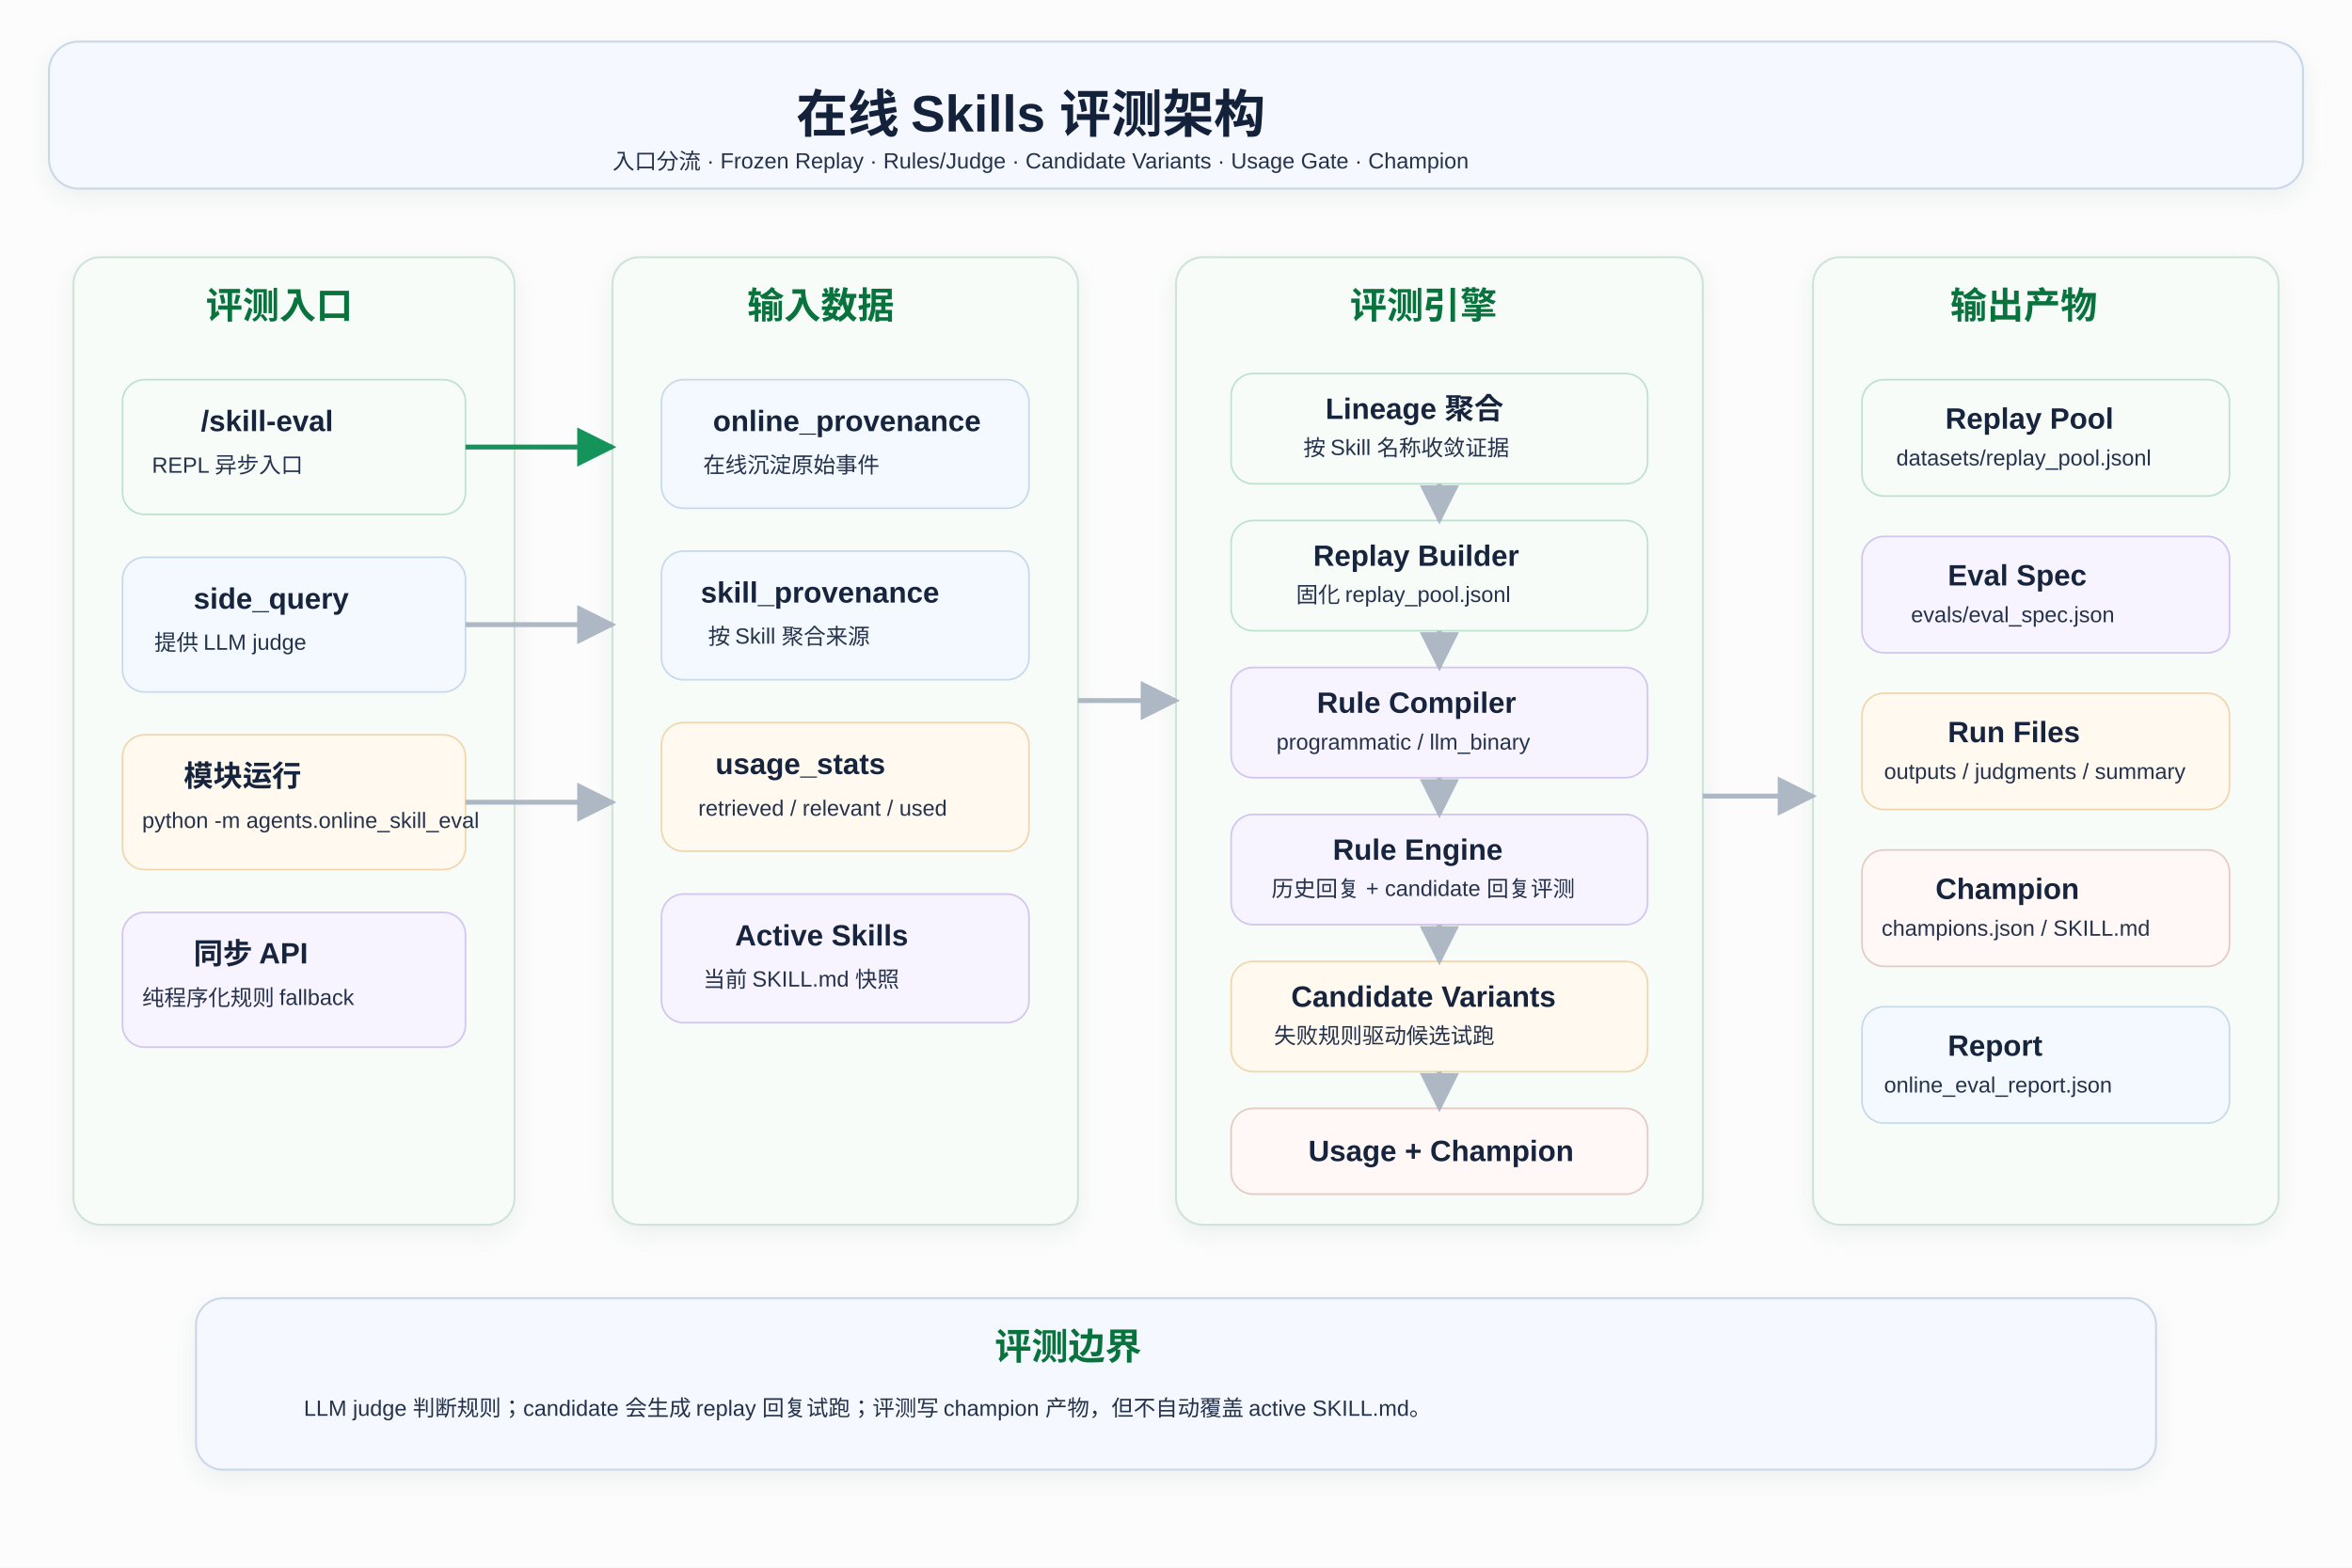
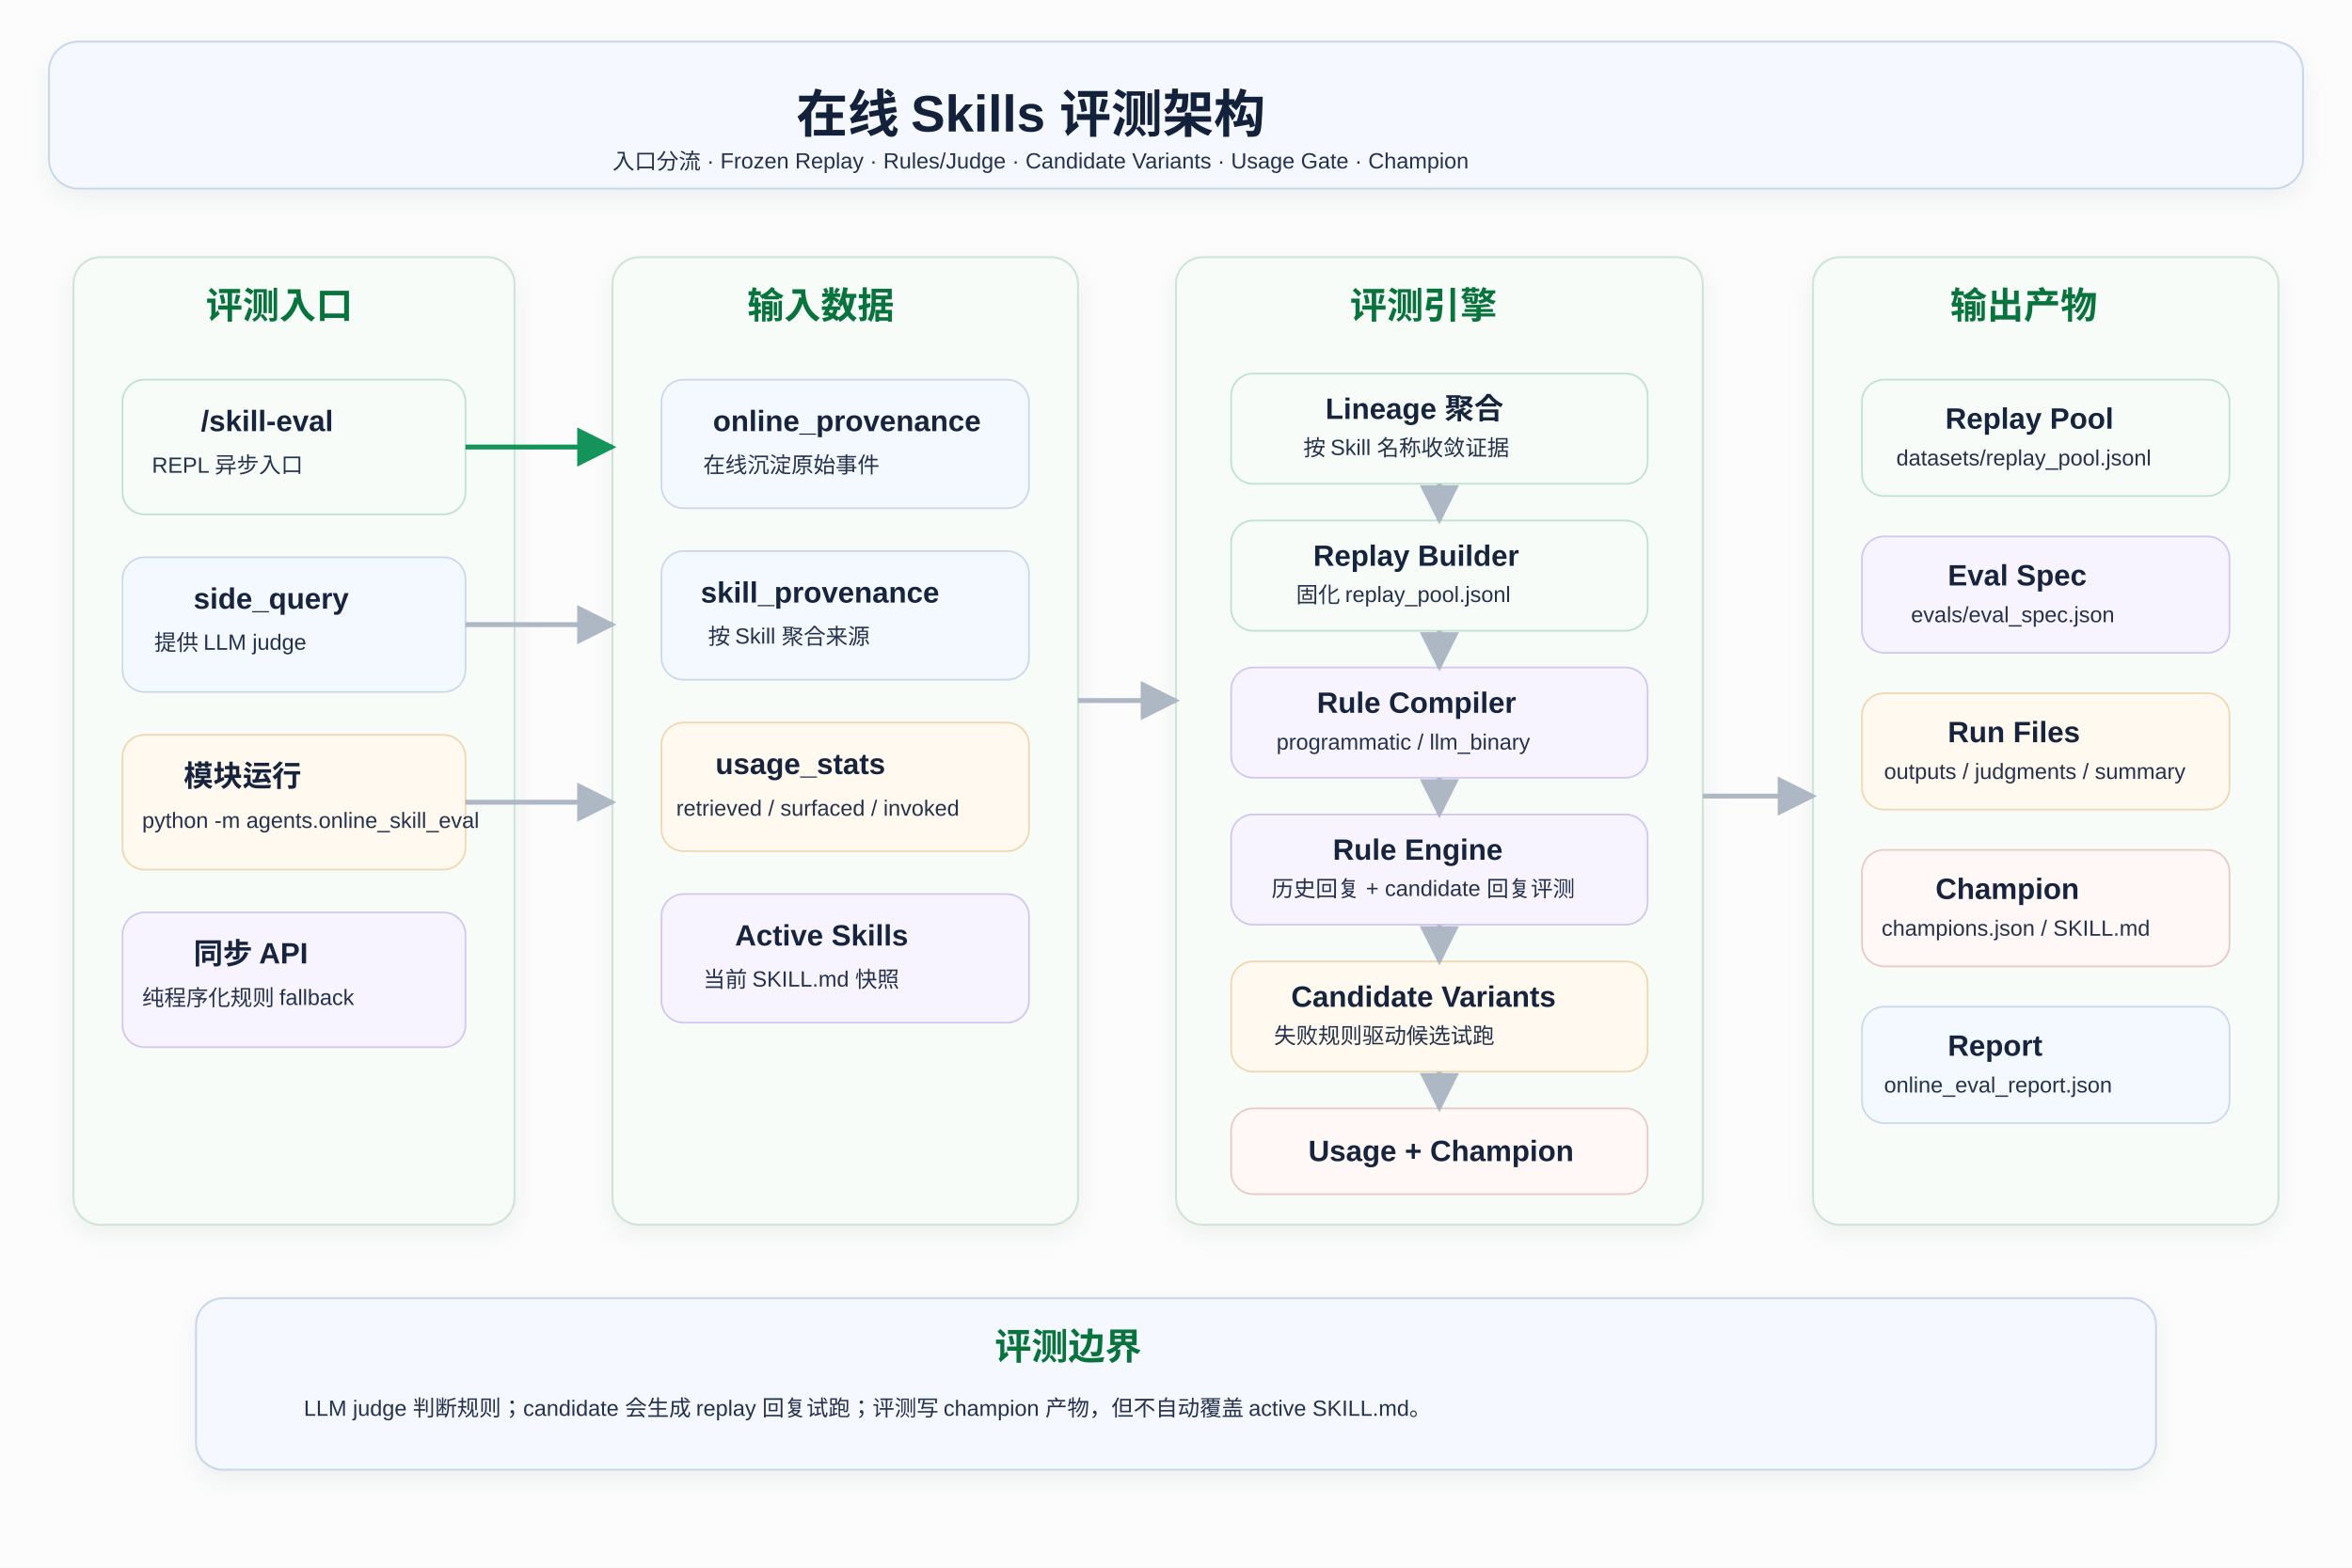
<svg xmlns="http://www.w3.org/2000/svg" width="1920" height="1280" viewBox="0 0 1920 1280">
  <defs>
    <style>
      .bg{fill:#fbfcfb}.panel{fill:#f7fcf9;stroke:#cfe3d7;stroke-width:1.6}.bluePanel{fill:#f5f9ff;stroke:#c9d7e9;stroke-width:1.6}.card{fill:#fff;stroke:#d7e1df;stroke-width:1.4}.greenCard{fill:#f7fcf9;stroke:#bfe2ce}.blueCard{fill:#f3f9ff;stroke:#cad9e9}.orangeCard{fill:#fff9ef;stroke:#efd7af}.purpleCard{fill:#f7f3ff;stroke:#d3c6ef}.redCard{fill:#fff8f6;stroke:#e6cbc4}.title{font:800 42px "PingFang SC","Microsoft YaHei",Arial;fill:#13213b}.section{font:800 30px "PingFang SC","Microsoft YaHei",Arial;fill:#08733d}.label{font:800 24px "PingFang SC","Microsoft YaHei",Arial;fill:#17243d}.small{font:500 18px "PingFang SC","Microsoft YaHei",Arial;fill:#25324b}.muted{font:500 16px "PingFang SC","Microsoft YaHei",Arial;fill:#657284}.line{stroke:#aeb8c4;stroke-width:4;fill:none;marker-end:url(#arrow)}.gline{stroke:#14945b;stroke-width:4;fill:none;marker-end:url(#garrow)}.shadow{filter:url(#shadow)}
    </style>
    <filter id="shadow" x="-20%" y="-20%" width="140%" height="140%">
      <feDropShadow dx="0" dy="7" stdDeviation="9" flood-color="#d8e1df" flood-opacity=".42" />
    </filter>
    <marker id="arrow" viewBox="0 0 10 10" refX="9" refY="5" markerWidth="8" markerHeight="8" orient="auto">
      <path d="M0 0L10 5L0 10z" fill="#aeb8c4" />
    </marker>
    <marker id="garrow" viewBox="0 0 10 10" refX="9" refY="5" markerWidth="8" markerHeight="8" orient="auto">
      <path d="M0 0L10 5L0 10z" fill="#14945b" />
    </marker>
  </defs>
  <rect class="bg" width="1920" height="1280" />
  <rect class="bluePanel shadow" x="40" y="34" width="1840" height="120" rx="24" />
  <text class="title" x="650" y="108">在线 Skills 评测架构</text>
  <text class="small" x="500" y="138">入口分流 · Frozen Replay · Rules/Judge · Candidate Variants · Usage Gate · Champion</text>
  <rect class="panel shadow" x="60" y="210" width="360" height="790" rx="22" />
  <text class="section" x="168" y="260">评测入口</text>
  <rect class="card greenCard" x="100" y="310" width="280" height="110" rx="18" />
  <text class="label" x="164" y="352">/skill-eval</text>
  <text class="small" x="124" y="386">REPL 异步入口</text>
  <rect class="card blueCard" x="100" y="455" width="280" height="110" rx="18" />
  <text class="label" x="158" y="497">side_query</text>
  <text class="small" x="126" y="531">提供 LLM judge</text>
  <rect class="card orangeCard" x="100" y="600" width="280" height="110" rx="18" />
  <text class="label" x="150" y="642">模块运行</text>
  <text class="small" x="116" y="676">python -m agents.online_skill_eval</text>
  <rect class="card purpleCard" x="100" y="745" width="280" height="110" rx="18" />
  <text class="label" x="158" y="787">同步 API</text>
  <text class="small" x="116" y="821">纯程序化规则 fallback</text>
  <rect class="panel shadow" x="500" y="210" width="380" height="790" rx="22" />
  <text class="section" x="610" y="260">输入数据</text>
  <rect class="card blueCard" x="540" y="310" width="300" height="105" rx="18" />
  <text class="label" x="582" y="352">online_provenance</text>
  <text class="small" x="574" y="386">在线沉淀原始事件</text>
  <rect class="card blueCard" x="540" y="450" width="300" height="105" rx="18" />
  <text class="label" x="572" y="492">skill_provenance</text>
  <text class="small" x="578" y="526">按 Skill 聚合来源</text>
  <rect class="card orangeCard" x="540" y="590" width="300" height="105" rx="18" />
  <text class="label" x="584" y="632">usage_stats</text>
-   <text class="small" x="570" y="666">retrieved / relevant / used</text>
+   <text class="small" x="552" y="666">retrieved / surfaced / invoked</text>
  <rect class="card purpleCard" x="540" y="730" width="300" height="105" rx="18" />
  <text class="label" x="600" y="772">Active Skills</text>
  <text class="small" x="574" y="806">当前 SKILL.md 快照</text>
  <rect class="panel shadow" x="960" y="210" width="430" height="790" rx="22" />
  <text class="section" x="1102" y="260">评测引擎</text>
  <rect class="card greenCard" x="1005" y="305" width="340" height="90" rx="18" />
  <text class="label" x="1082" y="342">Lineage 聚合</text>
  <text class="small" x="1064" y="372">按 Skill 名称收敛证据</text>
  <rect class="card greenCard" x="1005" y="425" width="340" height="90" rx="18" />
  <text class="label" x="1072" y="462">Replay Builder</text>
  <text class="small" x="1058" y="492">固化 replay_pool.jsonl</text>
  <rect class="card purpleCard" x="1005" y="545" width="340" height="90" rx="18" />
  <text class="label" x="1075" y="582">Rule Compiler</text>
  <text class="small" x="1042" y="612">programmatic / llm_binary</text>
  <rect class="card purpleCard" x="1005" y="665" width="340" height="90" rx="18" />
  <text class="label" x="1088" y="702">Rule Engine</text>
  <text class="small" x="1038" y="732">历史回复 + candidate 回复评测</text>
  <rect class="card orangeCard" x="1005" y="785" width="340" height="90" rx="18" />
  <text class="label" x="1054" y="822">Candidate Variants</text>
  <text class="small" x="1040" y="852">失败规则驱动候选试跑</text>
  <rect class="card redCard" x="1005" y="905" width="340" height="70" rx="18" />
  <text class="label" x="1068" y="948">Usage + Champion</text>
  <rect class="panel shadow" x="1480" y="210" width="380" height="790" rx="22" />
  <text class="section" x="1592" y="260">输出产物</text>
  <rect class="card greenCard" x="1520" y="310" width="300" height="95" rx="18" />
  <text class="label" x="1588" y="350">Replay Pool</text>
  <text class="small" x="1548" y="380">datasets/replay_pool.jsonl</text>
  <rect class="card purpleCard" x="1520" y="438" width="300" height="95" rx="18" />
  <text class="label" x="1590" y="478">Eval Spec</text>
  <text class="small" x="1560" y="508">evals/eval_spec.json</text>
  <rect class="card orangeCard" x="1520" y="566" width="300" height="95" rx="18" />
  <text class="label" x="1590" y="606">Run Files</text>
  <text class="small" x="1538" y="636">outputs / judgments / summary</text>
  <rect class="card redCard" x="1520" y="694" width="300" height="95" rx="18" />
  <text class="label" x="1580" y="734">Champion</text>
  <text class="small" x="1536" y="764">champions.json / SKILL.md</text>
  <rect class="card blueCard" x="1520" y="822" width="300" height="95" rx="18" />
  <text class="label" x="1590" y="862">Report</text>
  <text class="small" x="1538" y="892">online_eval_report.json</text>
  <path class="gline" d="M380 365H500" />
  <path class="line" d="M380 510H500" />
  <path class="line" d="M380 655H500" />
  <path class="line" d="M880 572H960" />
  <path class="line" d="M1175 395V425" />
  <path class="line" d="M1175 515V545" />
  <path class="line" d="M1175 635V665" />
  <path class="line" d="M1175 755V785" />
  <path class="line" d="M1175 875V905" />
  <path class="line" d="M1390 650H1480" />
  <rect class="bluePanel shadow" x="160" y="1060" width="1600" height="140" rx="22" />
  <text class="section" x="812" y="1110">评测边界</text>
  <text class="small" x="248" y="1156">LLM judge 判断规则；candidate 会生成 replay 回复试跑；评测写 champion 产物，但不自动覆盖 active SKILL.md。</text>
</svg>
